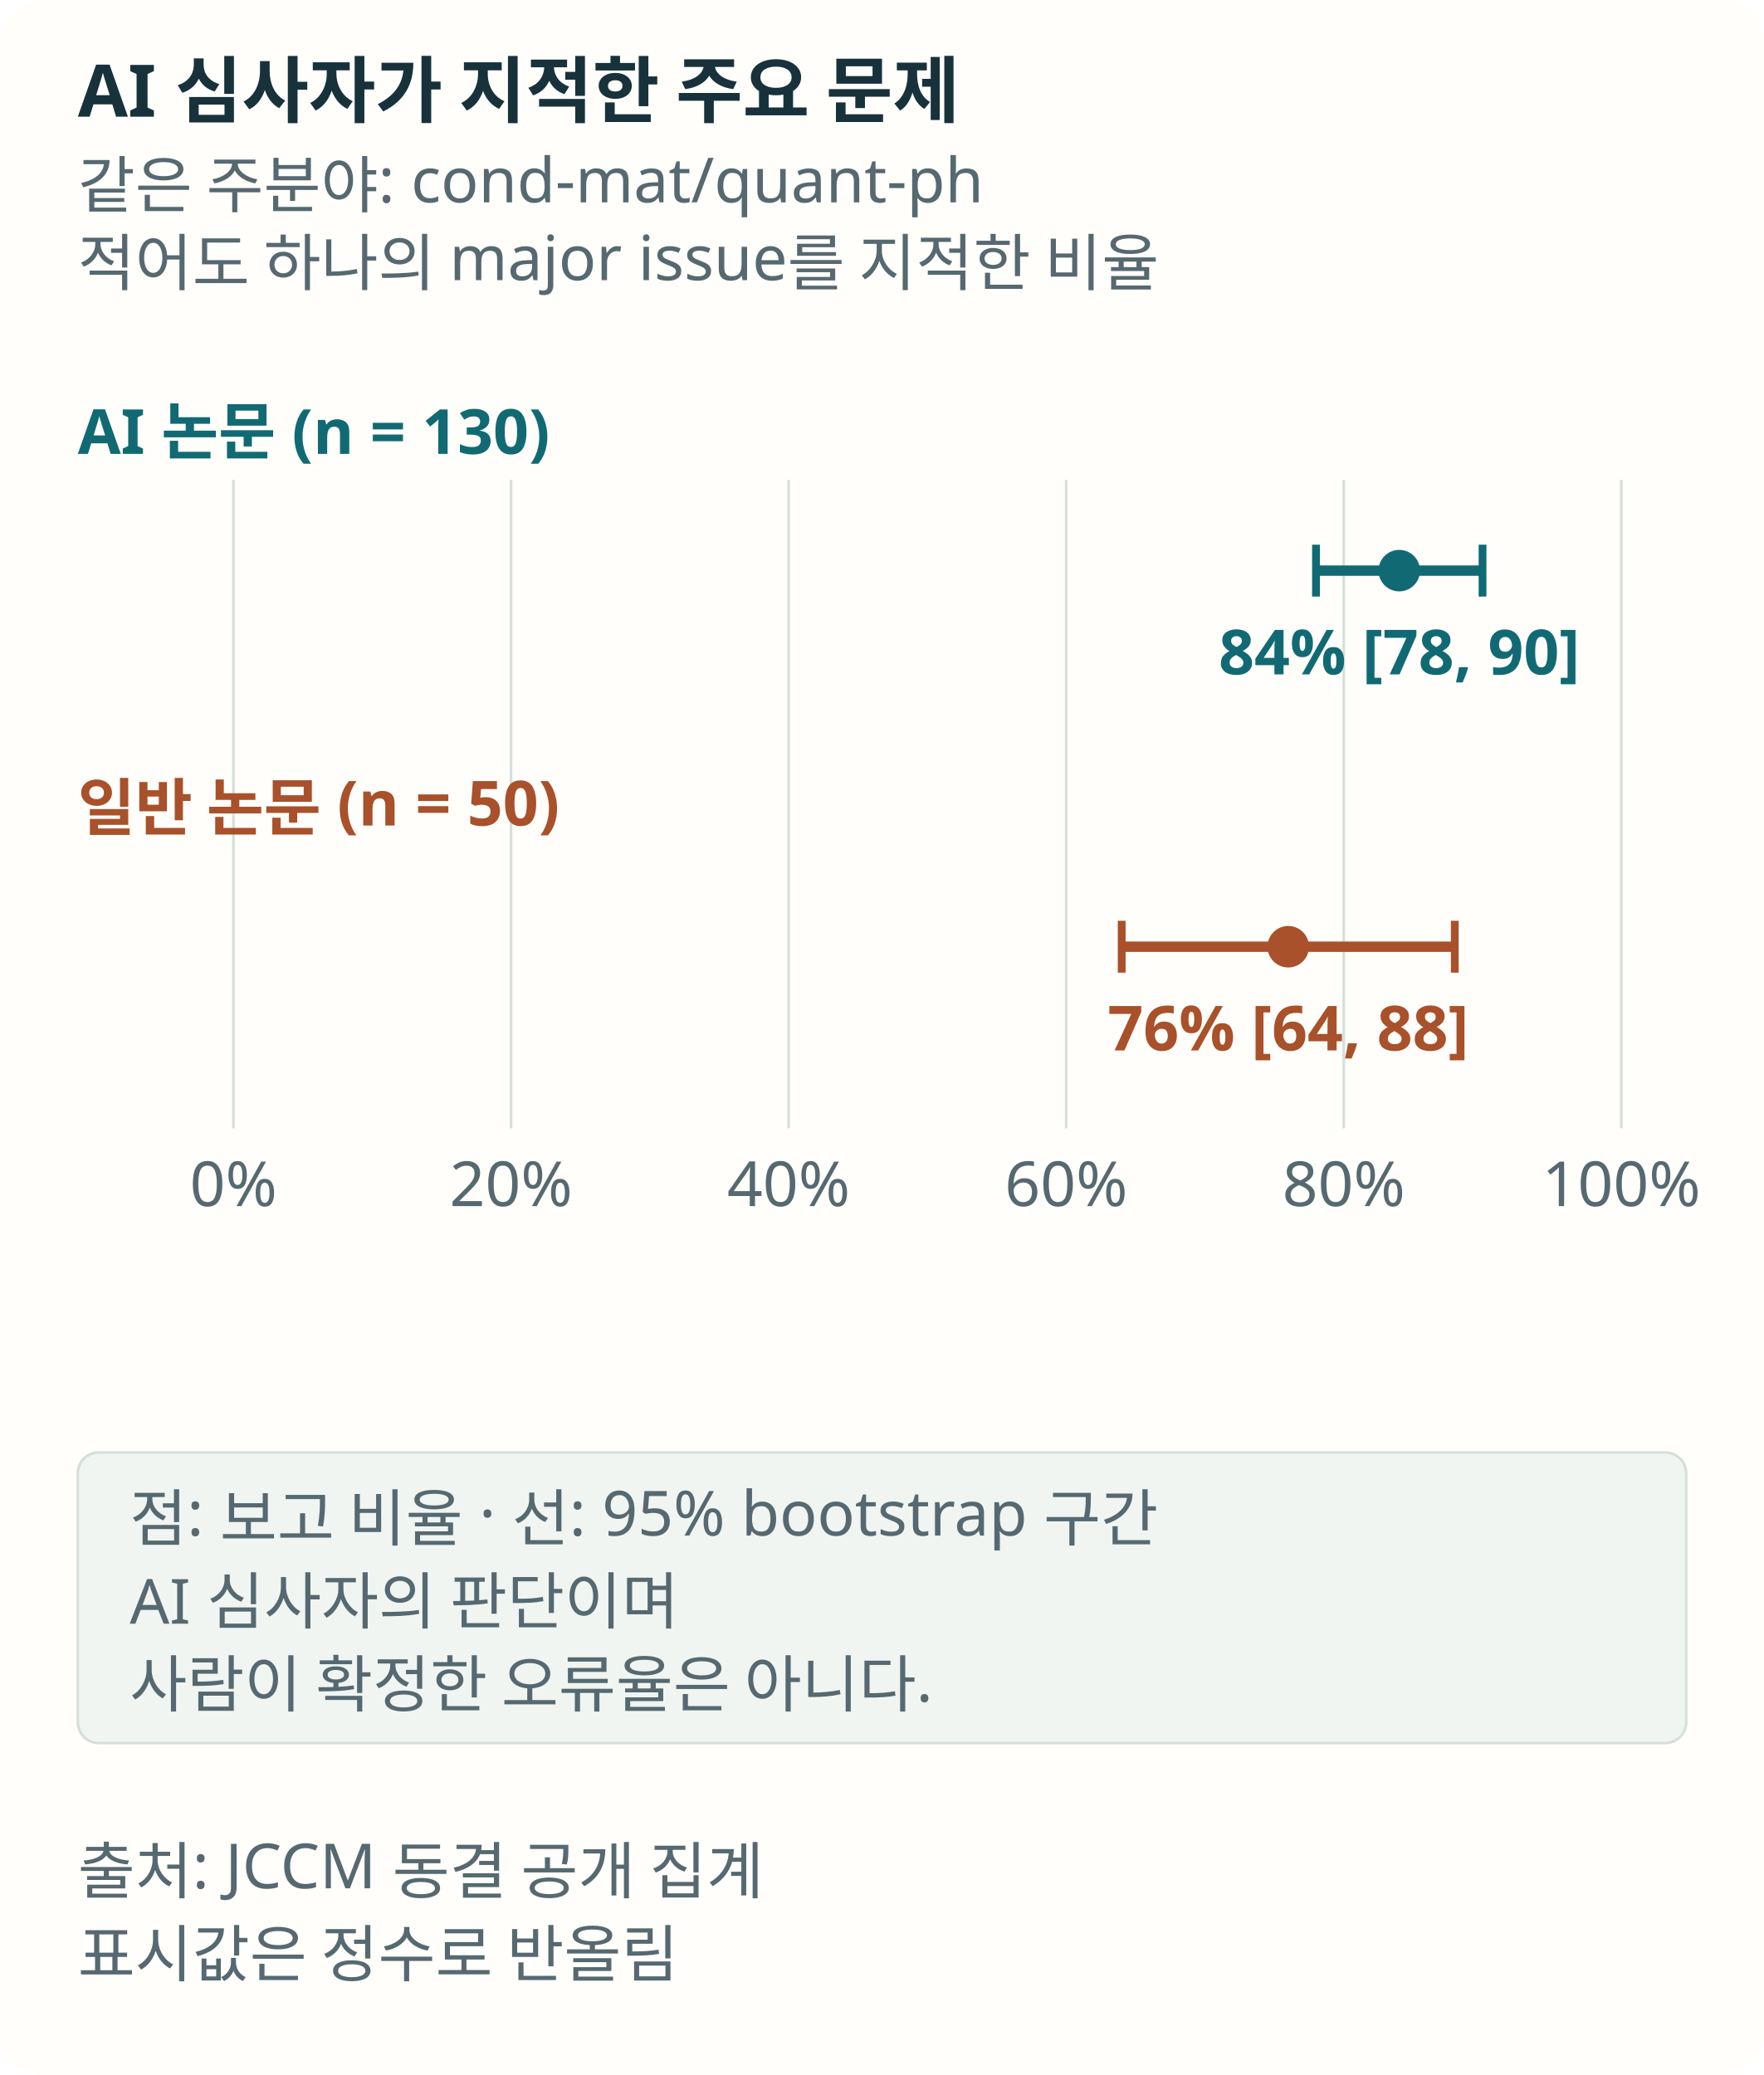
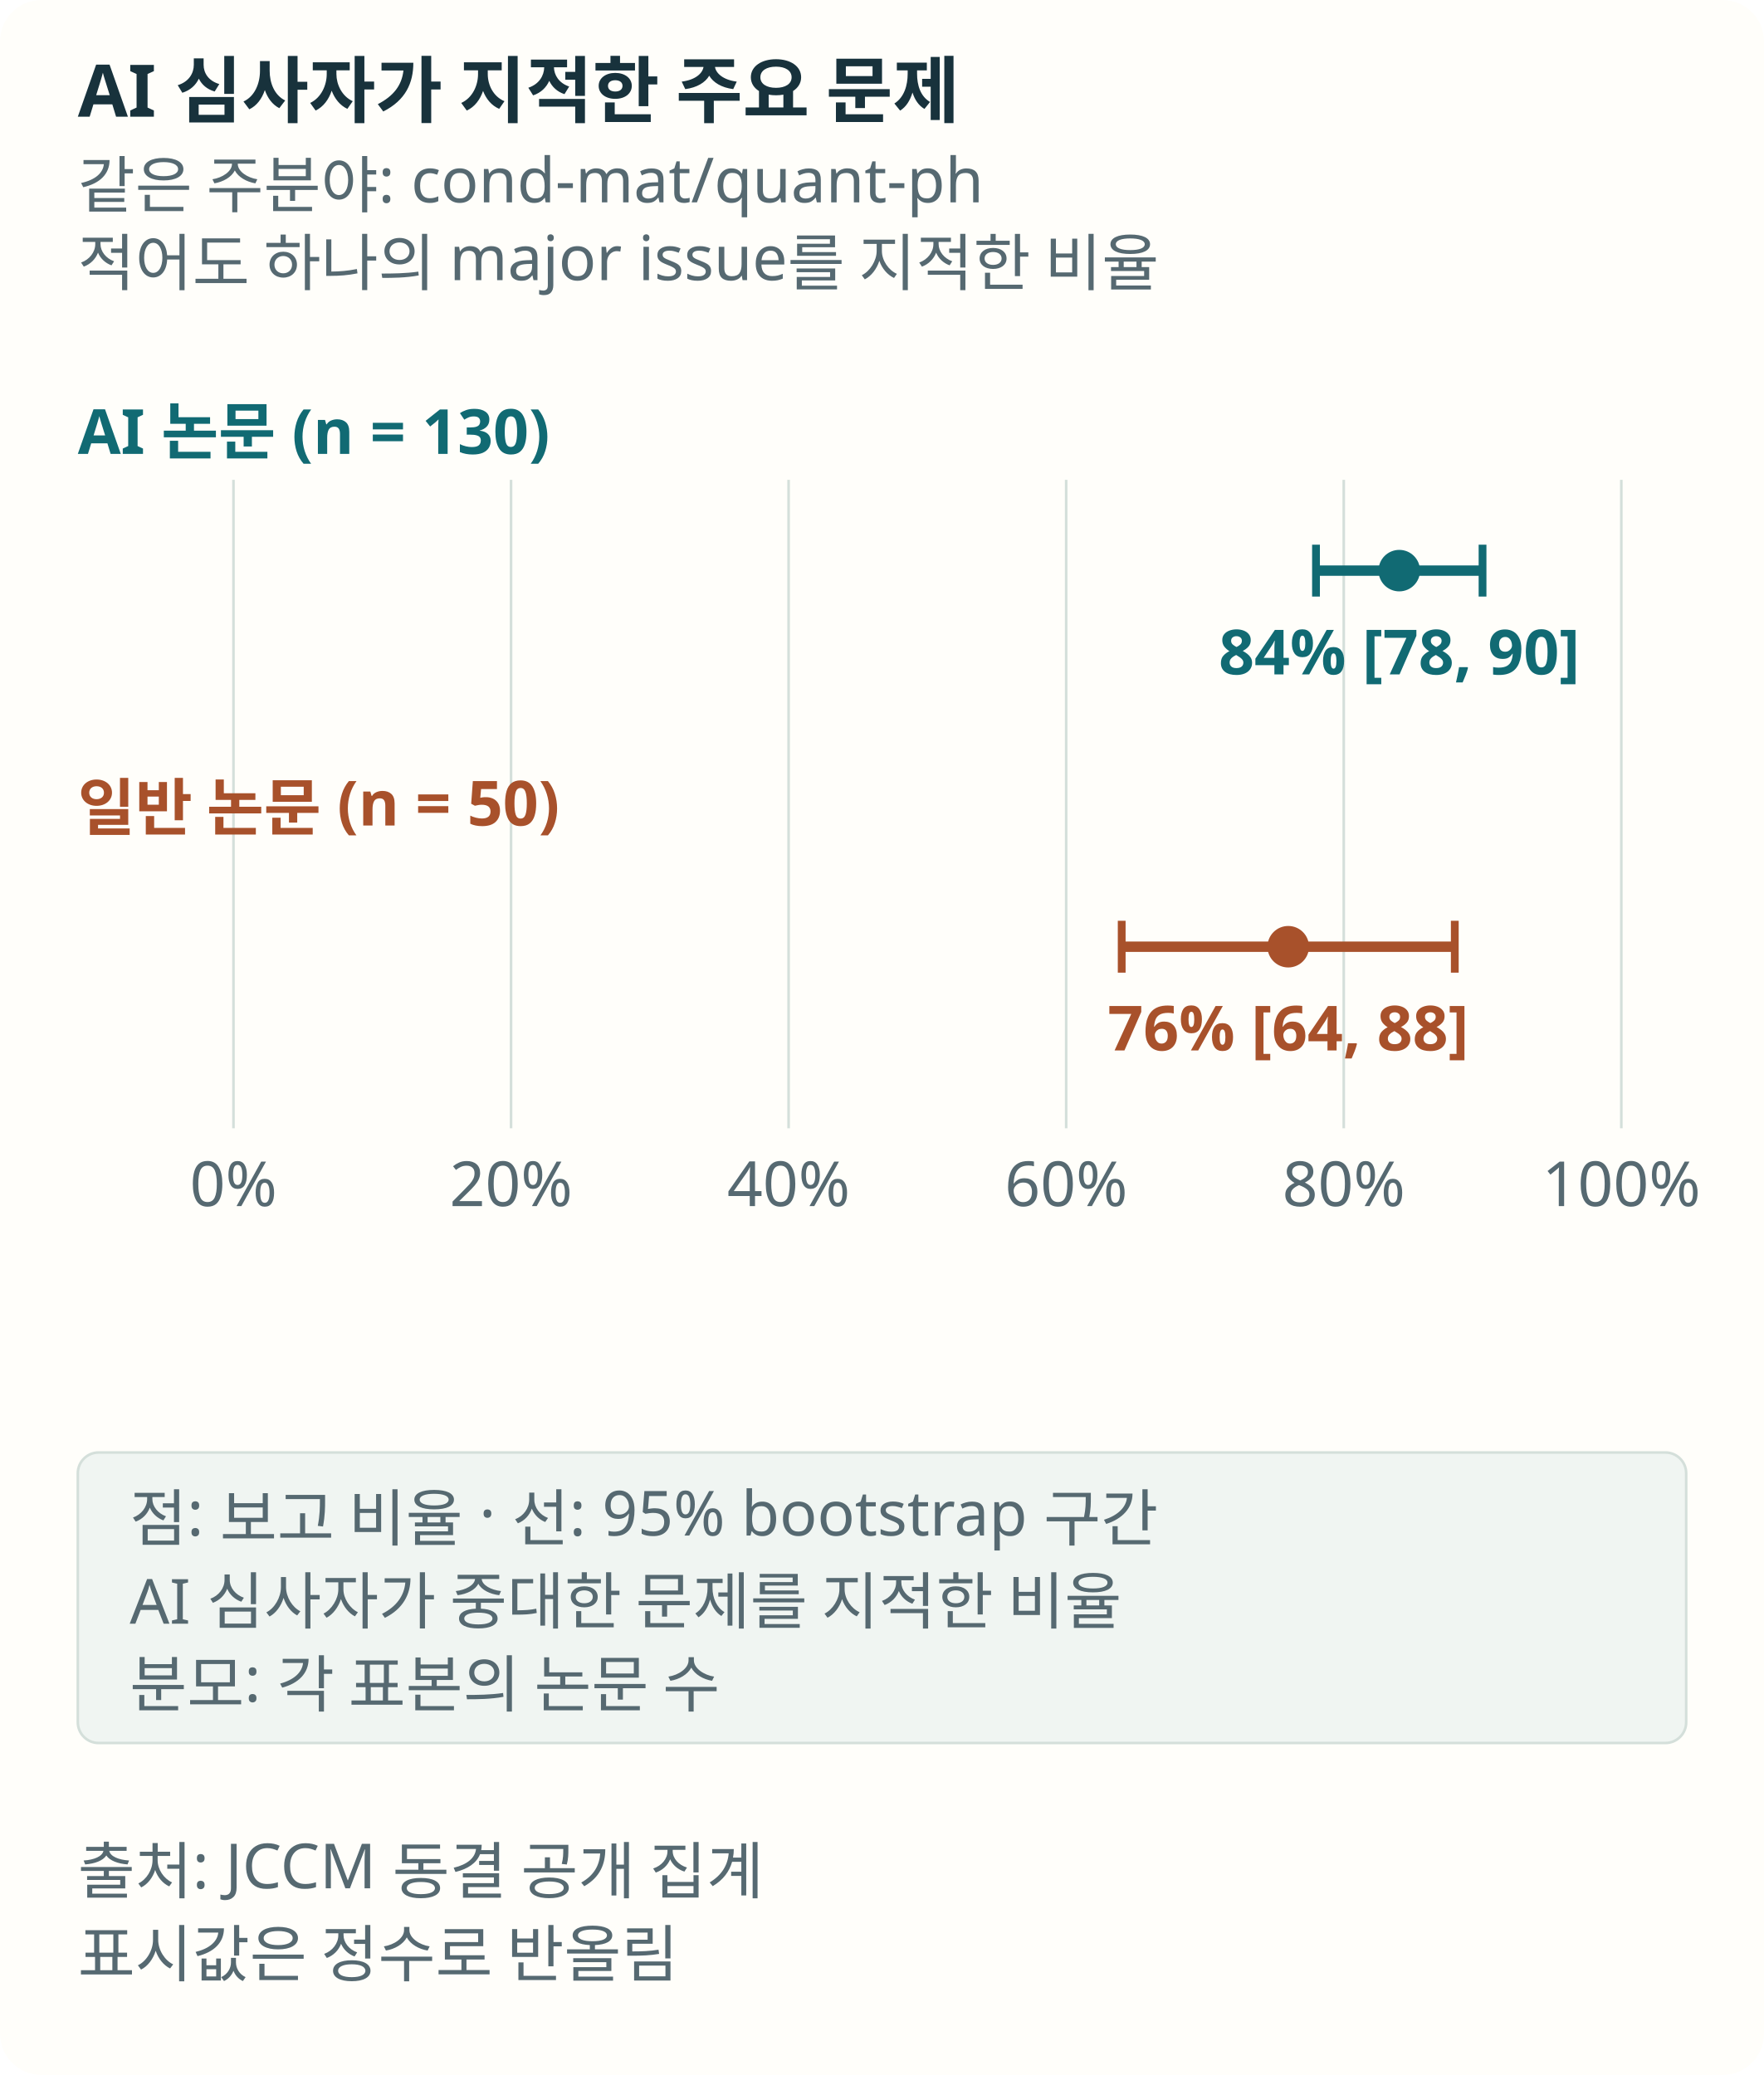
<svg xmlns="http://www.w3.org/2000/svg" width="680" height="800" viewBox="0 0 680 800" role="img" aria-labelledby="title desc">
  <style>text{font-family:ReviewFigure,NanumGothic,sans-serif;fill:#18323c}.muted{fill:#566971}.teal{fill:#116a73}.rust{fill:#a8512b}</style>
  <rect width="680" height="800" rx="16" fill="#fffefa" />
  <text x="30" y="45" font-size="28" font-weight="700" text-anchor="start" style="fill:#18323c">AI 심사자가 지적한 주요 문제</text>
  <text x="30" y="80" font-size="24" font-weight="400" text-anchor="start" style="fill:#566971">같은 주분야: cond-mat/quant-ph</text>
  <text x="30" y="110" font-size="24" font-weight="400" text-anchor="start" style="fill:#566971">적어도 하나의 major issue를 지적한 비율</text>
  <line x1="90.00" y1="185.00" x2="90.00" y2="435.00" stroke="#d4dfda" stroke-width="1" />
  <text x="90.0" y="465" font-size="24" font-weight="400" text-anchor="middle" style="fill:#566971">0%</text>
  <line x1="197.00" y1="185.00" x2="197.00" y2="435.00" stroke="#d4dfda" stroke-width="1" />
  <text x="197.0" y="465" font-size="24" font-weight="400" text-anchor="middle" style="fill:#566971">20%</text>
  <line x1="304.00" y1="185.00" x2="304.00" y2="435.00" stroke="#d4dfda" stroke-width="1" />
  <text x="304.0" y="465" font-size="24" font-weight="400" text-anchor="middle" style="fill:#566971">40%</text>
  <line x1="411.00" y1="185.00" x2="411.00" y2="435.00" stroke="#d4dfda" stroke-width="1" />
  <text x="411.0" y="465" font-size="24" font-weight="400" text-anchor="middle" style="fill:#566971">60%</text>
  <line x1="518.00" y1="185.00" x2="518.00" y2="435.00" stroke="#d4dfda" stroke-width="1" />
  <text x="518.0" y="465" font-size="24" font-weight="400" text-anchor="middle" style="fill:#566971">80%</text>
  <line x1="625.00" y1="185.00" x2="625.00" y2="435.00" stroke="#d4dfda" stroke-width="1" />
  <text x="625.0" y="465" font-size="24" font-weight="400" text-anchor="middle" style="fill:#566971">100%</text>
  <text x="30" y="175" font-size="24" font-weight="700" text-anchor="start" style="fill:#116a73">AI 논문 (n = 130)</text>
  <line x1="507.30" y1="220.00" x2="571.50" y2="220.00" stroke="#116a73" stroke-width="4" />
  <line x1="507.30" y1="210.00" x2="507.30" y2="230.00" stroke="#116a73" stroke-width="3" />
  <line x1="571.50" y1="210.00" x2="571.50" y2="230.00" stroke="#116a73" stroke-width="3" />
  <circle cx="539.400" cy="220.000" r="7" fill="#116a73" stroke="#116a73" stroke-width="2" />
  <text x="539.4" y="260" font-size="24" font-weight="700" text-anchor="middle" style="fill:#116a73">84% [78, 90]</text>
  <text x="30" y="320" font-size="24" font-weight="700" text-anchor="start" style="fill:#a8512b">일반 논문 (n = 50)</text>
  <line x1="432.40" y1="365.00" x2="560.80" y2="365.00" stroke="#a8512b" stroke-width="4" />
  <line x1="432.40" y1="355.00" x2="432.40" y2="375.00" stroke="#a8512b" stroke-width="3" />
  <line x1="560.80" y1="355.00" x2="560.80" y2="375.00" stroke="#a8512b" stroke-width="3" />
  <circle cx="496.600" cy="365.000" r="7" fill="#a8512b" stroke="#a8512b" stroke-width="2" />
  <text x="496.6" y="405" font-size="24" font-weight="700" text-anchor="middle" style="fill:#a8512b">76% [64, 88]</text>
  <rect x="30" y="560" width="620" height="112" rx="8" fill="#f0f5f2" stroke="#d4dfda" />
  <text x="50" y="594" font-size="24" font-weight="400" text-anchor="start" style="fill:#566971">점: 보고 비율 · 선: 95% bootstrap 구간</text>
-   <text x="50" y="626" font-size="24" font-weight="400" text-anchor="start" style="fill:#566971">AI 심사자의 판단이며</text>
-   <text x="50" y="658" font-size="24" font-weight="400" text-anchor="start" style="fill:#566971">사람이 확정한 오류율은 아니다.</text>
+   <text x="50" y="626" font-size="24" font-weight="400" text-anchor="start" style="fill:#566971">AI 심사자가 중대한 문제를 지적한 비율</text>
+   <text x="50" y="658" font-size="24" font-weight="400" text-anchor="start" style="fill:#566971">분모: 각 표본의 논문 수</text>
  <text x="30" y="730" font-size="24" font-weight="400" text-anchor="start" style="fill:#566971">출처: JCCM 동결 공개 집계</text>
  <text x="30" y="762" font-size="24" font-weight="400" text-anchor="start" style="fill:#566971">표시값은 정수로 반올림</text>
</svg>
